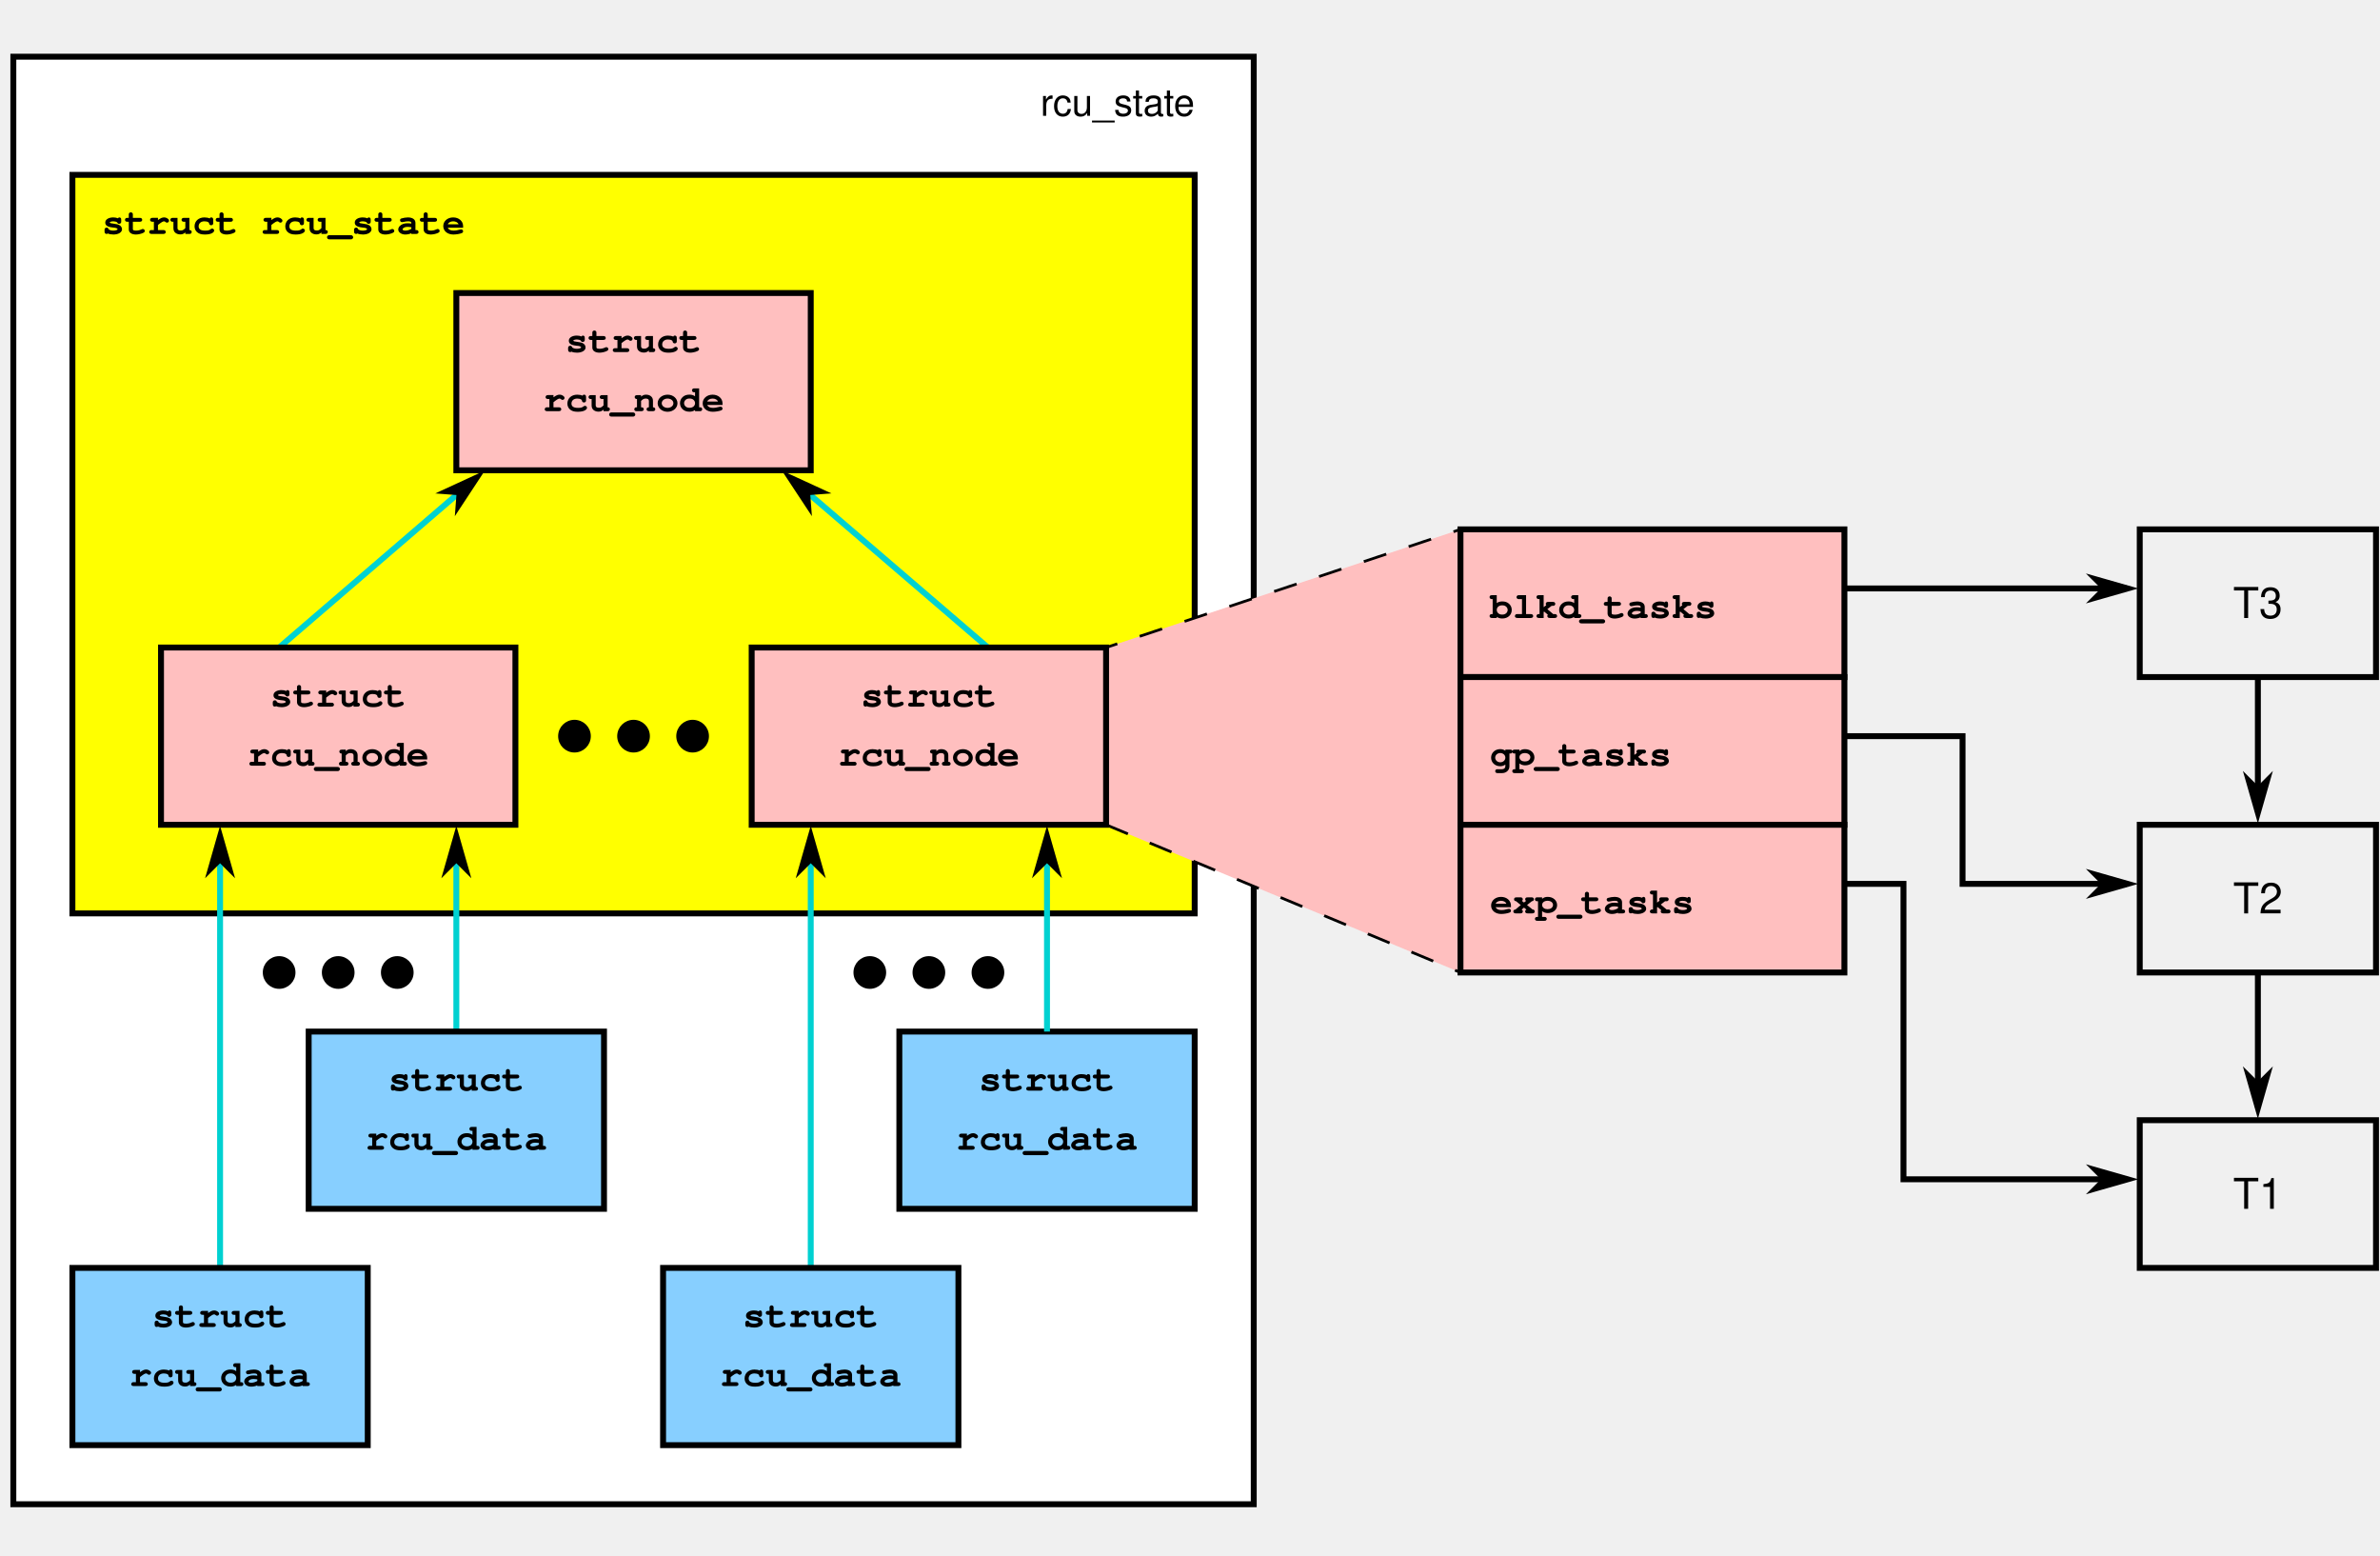
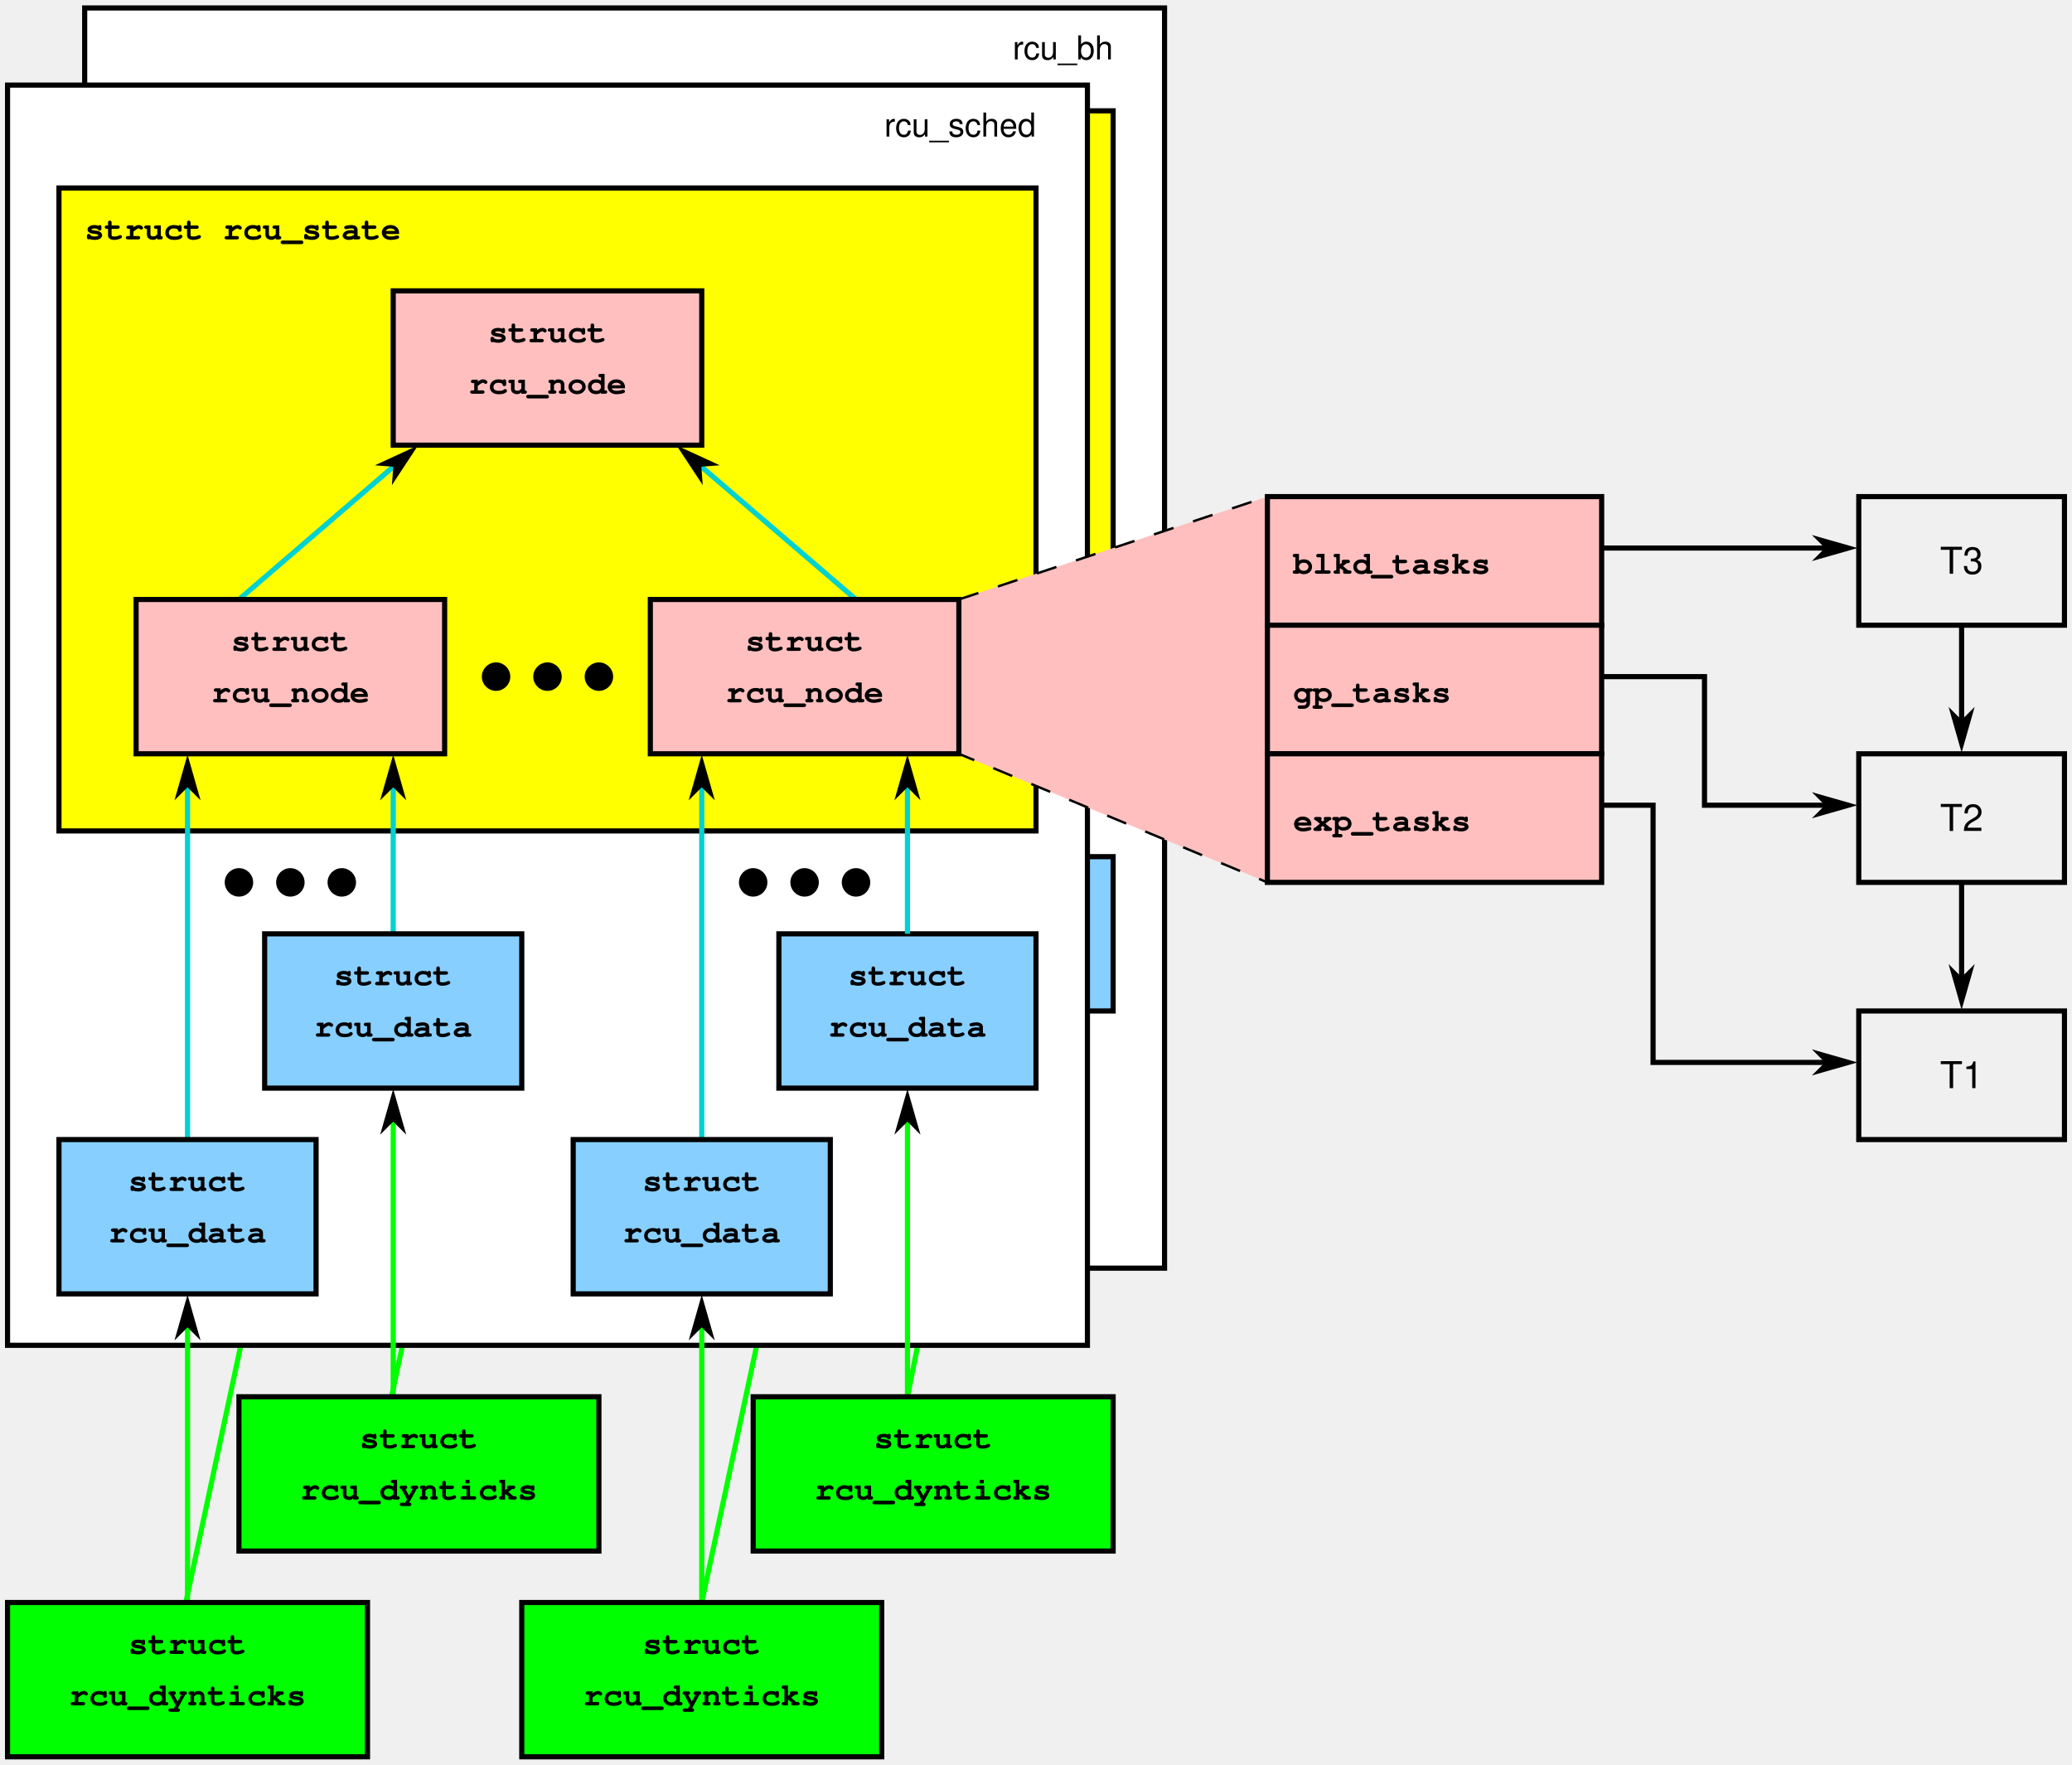
- <svg xmlns="http://www.w3.org/2000/svg" width="10.1in" height="6.6in" viewBox="-44 -44 12088 7895.441" id="svg2" version="1.1">
+ <svg xmlns="http://www.w3.org/2000/svg" width="10.1in" height="8.6in" viewBox="-44 -44 12088 10288" id="svg2" version="1.1">
  <defs id="defs210">
-     <marker orient="auto" refY="0" refX="0" id="Arrow1Mend" style="overflow:visible">
-       <path id="path3970" d="M 0,0 5,-5 -12.5,0 5,5 Z" style="fill-rule:evenodd;stroke:#000000;stroke-width:1pt" transform="matrix(-0.4,0,0,-0.4,-4,0)" />
+     <marker orient="auto" refY="0.0" refX="0.0" id="Arrow1Mend" style="overflow:visible;">
+       <path id="path3970" d="M 0.0,0.0 L 5.0,-5.0 L -12.5,0.0 L 5.0,5.0 L 0.0,0.0 z " style="fill-rule:evenodd;stroke:#000000;stroke-width:1.0pt;" transform="scale(0.4) rotate(180) translate(10,0)" />
    </marker>
  </defs>
-   <g style="fill:none;stroke-width:0.025in" id="g4" transform="translate(0,-2393.664)">
-     <polyline points="5714 6068 5704 5822 5598 6044 " style="stroke:#00ff00;stroke-width:14;stroke-miterlimit:8" id="polyline14" transform="translate(23.75786,2185.723)" />
-     <polyline points="4514 7418 4506 7172 4396 7394 " style="stroke:#00ff00;stroke-width:14;stroke-miterlimit:8" id="polyline18" transform="translate(23.75786,2185.723)" />
-     <polyline points="1504 7418 1496 7172 1386 7394 " style="stroke:#00ff00;stroke-width:14;stroke-miterlimit:8" id="polyline22" transform="translate(23.75786,2185.723)" />
-     <polyline points="2704 6218 2696 5972 2586 6194 " style="stroke:#00ff00;stroke-width:14;stroke-miterlimit:8" id="polyline26" transform="translate(23.75786,2185.723)" />
-     <rect x="23.758" y="2635.723" width="6300" height="7350" rx="0" style="fill:#ffffff;stroke:#000000;stroke-width:30;stroke-linecap:butt;stroke-linejoin:miter" id="rect28" />
-     <rect x="323.758" y="3235.723" width="5700" height="3750" rx="0" style="fill:#ffff00;stroke:#000000;stroke-width:30;stroke-linecap:butt;stroke-linejoin:miter" id="rect30" />
-     <polyline points="1350,3450 2350,2590 " style="stroke:#00d1d1;stroke-width:30.001;stroke-linecap:butt;stroke-linejoin:miter;stroke-miterlimit:4;stroke-dasharray:none;marker-end:url(#Arrow1Mend)" id="polyline32" transform="translate(23.75786,2185.723)" />
-     <polyline points="4950,3450 3948,2590 " style="stroke:#00d1d1;stroke-width:30.001;stroke-linecap:butt;stroke-linejoin:miter;stroke-miterlimit:4;stroke-dasharray:none;marker-end:url(#Arrow1Mend)" id="polyline36" transform="translate(23.75786,2185.723)" />
-     <polyline points="4050,6600 4050,4414 " style="stroke:#00d1d1;stroke-width:30.001;stroke-linecap:butt;stroke-linejoin:miter;stroke-miterlimit:4;stroke-dasharray:none;marker-end:url(#Arrow1Mend)" id="polyline40" transform="translate(23.75786,2185.723)" />
-     <polyline points="1050,6600 1050,4414 " style="stroke:#00d1d1;stroke-width:30.001;stroke-linecap:butt;stroke-linejoin:miter;stroke-miterlimit:4;stroke-dasharray:none;marker-end:url(#Arrow1Mend)" id="polyline44" transform="translate(23.75786,2185.723)" />
-     <polyline points="2250,5400 2250,4414 " style="stroke:#00d1d1;stroke-width:30.001;stroke-linecap:butt;stroke-linejoin:miter;stroke-miterlimit:4;stroke-dasharray:none;marker-end:url(#Arrow1Mend)" id="polyline48" transform="translate(23.75786,2185.723)" />
-     <circle cx="2873.758" cy="6085.724" r="76" style="fill:#000000;stroke:#000000;stroke-width:14" id="circle68" />
-     <circle cx="3173.758" cy="6085.724" r="76" style="fill:#000000;stroke:#000000;stroke-width:14" id="circle70" />
-     <circle cx="3473.758" cy="6085.724" r="76" style="fill:#000000;stroke:#000000;stroke-width:14" id="circle72" />
-     <circle cx="1373.758" cy="7285.724" r="76" style="fill:#000000;stroke:#000000;stroke-width:14" id="circle74" />
-     <circle cx="1673.758" cy="7285.724" r="76" style="fill:#000000;stroke:#000000;stroke-width:14" id="circle76" />
-     <circle cx="1973.758" cy="7285.724" r="76" style="fill:#000000;stroke:#000000;stroke-width:14" id="circle78" />
-     <circle cx="4373.758" cy="7285.724" r="76" style="fill:#000000;stroke:#000000;stroke-width:14" id="circle80" />
-     <circle cx="4673.758" cy="7285.724" r="76" style="fill:#000000;stroke:#000000;stroke-width:14" id="circle82" />
-     <circle cx="4973.758" cy="7285.724" r="76" style="fill:#000000;stroke:#000000;stroke-width:14" id="circle84" />
-     <rect x="773.758" y="5635.724" width="1800" height="900" rx="0" style="fill:#ffbfbf;stroke:#000000;stroke-width:30;stroke-linecap:butt;stroke-linejoin:miter" id="rect86" />
-     <rect x="323.758" y="8785.723" width="1500" height="900" rx="0" style="fill:#87cfff;stroke:#000000;stroke-width:30;stroke-linecap:butt;stroke-linejoin:miter" id="rect88" />
-     <rect x="4523.758" y="7585.724" width="1500" height="900" rx="0" style="fill:#87cfff;stroke:#000000;stroke-width:30;stroke-linecap:butt;stroke-linejoin:miter" id="rect90" />
-     <rect x="3323.758" y="8785.723" width="1500" height="900" rx="0" style="fill:#87cfff;stroke:#000000;stroke-width:30;stroke-linecap:butt;stroke-linejoin:miter" id="rect92" />
-     <rect x="2273.758" y="3835.723" width="1800" height="900" rx="0" style="fill:#ffbfbf;stroke:#000000;stroke-width:30;stroke-linecap:butt;stroke-linejoin:miter" id="rect94" />
-     <rect x="1523.758" y="7585.724" width="1500" height="900" rx="0" style="fill:#87cfff;stroke:#000000;stroke-width:30;stroke-linecap:butt;stroke-linejoin:miter" id="rect104" />
-     <polygon points="7350,2850 7350,5100 5550,4350 5550,3450 " style="fill:#ffbfbf;stroke:#000000;stroke-width:14;stroke-linecap:butt;stroke-linejoin:miter;stroke-dasharray:120, 120" id="polygon106" transform="translate(23.75786,2185.723)" />
-     <polyline points="9300,3150 10734,3150 " style="stroke:#000000;stroke-width:30.001;stroke-linecap:butt;stroke-linejoin:miter;stroke-miterlimit:4;stroke-dasharray:none;marker-end:url(#Arrow1Mend)" id="polyline108" transform="translate(23.75786,2185.723)" />
-     <rect x="10823.758" y="5035.724" width="1200" height="750" rx="0" style="stroke:#000000;stroke-width:30;stroke-linecap:butt;stroke-linejoin:miter" id="rect112" />
-     <polyline points="11400,3600 11400,4284 " style="stroke:#000000;stroke-width:30.001;stroke-linecap:butt;stroke-linejoin:miter;stroke-miterlimit:4;stroke-dasharray:none;marker-end:url(#Arrow1Mend)" id="polyline114" transform="translate(23.75786,2185.723)" />
-     <rect x="10823.758" y="6535.724" width="1200" height="750" rx="0" style="stroke:#000000;stroke-width:30;stroke-linecap:butt;stroke-linejoin:miter" id="rect118" />
-     <polyline points="11400,5100 11400,5784 " style="stroke:#000000;stroke-width:30.001;stroke-linecap:butt;stroke-linejoin:miter;stroke-miterlimit:4;stroke-dasharray:none;marker-end:url(#Arrow1Mend)" id="polyline120" transform="translate(23.75786,2185.723)" />
-     <rect x="10823.758" y="8035.724" width="1200" height="750" rx="0" style="stroke:#000000;stroke-width:30;stroke-linecap:butt;stroke-linejoin:miter" id="rect124" />
-     <polyline points="9300,3900 9900,3900 9900,4650 10734,4650 " style="stroke:#000000;stroke-width:30.001;stroke-linecap:butt;stroke-linejoin:miter;stroke-miterlimit:4;stroke-dasharray:none;marker-end:url(#Arrow1Mend)" id="polyline126" transform="translate(23.75786,2185.723)" />
-     <polyline points="9300,4650 9600,4650 9600,6150 10734,6150 " style="stroke:#000000;stroke-width:30.001;stroke-linecap:butt;stroke-linejoin:miter;stroke-miterlimit:4;stroke-dasharray:none;marker-end:url(#Arrow1Mend)" id="polyline130" transform="translate(23.75786,2185.723)" />
-     <text xml:space="preserve" x="3173.758" y="4135.723" font-style="normal" font-weight="bold" font-size="192" id="text136" style="font-style:normal;font-weight:bold;font-size:192px;font-family:Courier;text-anchor:middle;fill:#000000">struct</text>
-     <text xml:space="preserve" x="3173.758" y="4435.724" font-style="normal" font-weight="bold" font-size="192" id="text138" style="font-style:normal;font-weight:bold;font-size:192px;font-family:Courier;text-anchor:middle;fill:#000000">rcu_node</text>
-     <text xml:space="preserve" x="1673.758" y="5935.724" font-style="normal" font-weight="bold" font-size="192" id="text140" style="font-style:normal;font-weight:bold;font-size:192px;font-family:Courier;text-anchor:middle;fill:#000000">struct</text>
-     <text xml:space="preserve" x="1673.758" y="6235.724" font-style="normal" font-weight="bold" font-size="192" id="text142" style="font-style:normal;font-weight:bold;font-size:192px;font-family:Courier;text-anchor:middle;fill:#000000">rcu_node</text>
-     <text xml:space="preserve" x="2273.758" y="7885.724" font-style="normal" font-weight="bold" font-size="192" id="text144" style="font-style:normal;font-weight:bold;font-size:192px;font-family:Courier;text-anchor:middle;fill:#000000">struct</text>
-     <text xml:space="preserve" x="2273.758" y="8185.724" font-style="normal" font-weight="bold" font-size="192" id="text146" style="font-style:normal;font-weight:bold;font-size:192px;font-family:Courier;text-anchor:middle;fill:#000000">rcu_data</text>
-     <text xml:space="preserve" x="1073.758" y="9085.723" font-style="normal" font-weight="bold" font-size="192" id="text148" style="font-style:normal;font-weight:bold;font-size:192px;font-family:Courier;text-anchor:middle;fill:#000000">struct</text>
-     <text xml:space="preserve" x="1073.758" y="9385.723" font-style="normal" font-weight="bold" font-size="192" id="text150" style="font-style:normal;font-weight:bold;font-size:192px;font-family:Courier;text-anchor:middle;fill:#000000">rcu_data</text>
-     <text xml:space="preserve" x="5273.758" y="7885.724" font-style="normal" font-weight="bold" font-size="192" id="text152" style="font-style:normal;font-weight:bold;font-size:192px;font-family:Courier;text-anchor:middle;fill:#000000">struct</text>
-     <text xml:space="preserve" x="5273.758" y="8185.724" font-style="normal" font-weight="bold" font-size="192" id="text154" style="font-style:normal;font-weight:bold;font-size:192px;font-family:Courier;text-anchor:middle;fill:#000000">rcu_data</text>
-     <text xml:space="preserve" x="4073.758" y="9085.723" font-style="normal" font-weight="bold" font-size="192" id="text156" style="font-style:normal;font-weight:bold;font-size:192px;font-family:Courier;text-anchor:middle;fill:#000000">struct</text>
-     <text xml:space="preserve" x="4073.758" y="9385.723" font-style="normal" font-weight="bold" font-size="192" id="text158" style="font-style:normal;font-weight:bold;font-size:192px;font-family:Courier;text-anchor:middle;fill:#000000">rcu_data</text>
-     <text xml:space="preserve" x="473.758" y="3535.723" font-style="normal" font-weight="bold" font-size="192" id="text160" style="font-style:normal;font-weight:bold;font-size:192px;font-family:Courier;text-anchor:start;fill:#000000">struct rcu_state</text>
-     <text xml:space="preserve" x="6023.758" y="2935.723" font-style="normal" font-weight="normal" font-size="192" id="text178" style="font-style:normal;font-weight:normal;font-size:192px;font-family:Helvetica;text-anchor:end;fill:#000000">rcu_state</text>
-     <text xml:space="preserve" x="11423.758" y="5485.724" font-style="normal" font-weight="normal" font-size="216" id="text180" style="font-style:normal;font-weight:normal;font-size:216px;font-family:Helvetica;text-anchor:middle;fill:#000000">T3</text>
-     <text xml:space="preserve" x="11423.758" y="6985.724" font-style="normal" font-weight="normal" font-size="216" id="text182" style="font-style:normal;font-weight:normal;font-size:216px;font-family:Helvetica;text-anchor:middle;fill:#000000">T2</text>
-     <text xml:space="preserve" x="11423.758" y="8485.723" font-style="normal" font-weight="normal" font-size="216" id="text184" style="font-style:normal;font-weight:normal;font-size:216px;font-family:Helvetica;text-anchor:middle;fill:#000000">T1</text>
-     <polyline points="5250,5400 5250,4414 " style="stroke:#00d1d1;stroke-width:30.001;stroke-linecap:butt;stroke-linejoin:miter;stroke-miterlimit:4;stroke-dasharray:none;marker-end:url(#Arrow1Mend)" id="polyline186" transform="translate(23.75786,2185.723)" />
-     <rect x="3773.758" y="5635.724" width="1800" height="900" rx="0" style="fill:#ffbfbf;stroke:#000000;stroke-width:30;stroke-linecap:butt;stroke-linejoin:miter" id="rect190" />
-     <rect x="7373.758" y="5035.724" width="1950" height="750" rx="0" style="fill:#ffbfbf;stroke:#000000;stroke-width:30;stroke-linecap:butt;stroke-linejoin:miter" id="rect192" />
-     <rect x="7373.758" y="5785.724" width="1950" height="750" rx="0" style="fill:#ffbfbf;stroke:#000000;stroke-width:30;stroke-linecap:butt;stroke-linejoin:miter" id="rect194" />
-     <rect x="7373.758" y="6535.724" width="1950" height="750" rx="0" style="fill:#ffbfbf;stroke:#000000;stroke-width:30;stroke-linecap:butt;stroke-linejoin:miter" id="rect196" />
-     <text xml:space="preserve" x="4673.758" y="6235.724" font-style="normal" font-weight="bold" font-size="192" id="text198" style="font-style:normal;font-weight:bold;font-size:192px;font-family:Courier;text-anchor:middle;fill:#000000">rcu_node</text>
-     <text xml:space="preserve" x="4673.758" y="5935.724" font-style="normal" font-weight="bold" font-size="192" id="text200" style="font-style:normal;font-weight:bold;font-size:192px;font-family:Courier;text-anchor:middle;fill:#000000">struct</text>
-     <text xml:space="preserve" x="7523.758" y="5485.724" font-style="normal" font-weight="bold" font-size="192" id="text202" style="font-style:normal;font-weight:bold;font-size:192px;font-family:Courier;text-anchor:start;fill:#000000">blkd_tasks</text>
-     <text xml:space="preserve" x="7523.758" y="6235.724" font-style="normal" font-weight="bold" font-size="192" id="text204" style="font-style:normal;font-weight:bold;font-size:192px;font-family:Courier;text-anchor:start;fill:#000000">gp_tasks</text>
-     <text xml:space="preserve" x="7523.758" y="6985.724" font-style="normal" font-weight="bold" font-size="192" id="text206" style="font-style:normal;font-weight:bold;font-size:192px;font-family:Courier;text-anchor:start;fill:#000000">exp_tasks</text>
+   <g style="stroke-width:.025in; fill:none" id="g4">
+     <rect x="450" y="0" width="6300" height="7350" rx="0" style="stroke:#000000;stroke-width:30; stroke-linejoin:miter; stroke-linecap:butt; fill:#ffffff; " id="rect6" />
+     <rect x="4950" y="4950" width="1500" height="900" rx="0" style="stroke:#000000;stroke-width:30; stroke-linejoin:miter; stroke-linecap:butt; fill:#87cfff; " id="rect8" />
+     <rect x="750" y="600" width="5700" height="3750" rx="0" style="stroke:#000000;stroke-width:30; stroke-linejoin:miter; stroke-linecap:butt; fill:#ffff00; " id="rect10" />
+     <polyline points="5250,8100 5688,5912 " style="stroke:#00ff00;stroke-width:30; stroke-linejoin:miter; stroke-linecap:butt; " id="polyline12" />
+     <polyline points="5714 6068 5704 5822 5598 6044 " style="stroke:#00ff00;stroke-width:14;stroke-miterlimit:8; " id="polyline14" />
+     <polyline points="4050,9300 4486,7262 " style="stroke:#00ff00;stroke-width:30; stroke-linejoin:miter; stroke-linecap:butt; " id="polyline16" />
+     <polyline points="4514 7418 4506 7172 4396 7394 " style="stroke:#00ff00;stroke-width:14;stroke-miterlimit:8; " id="polyline18" />
+     <polyline points="1040,9300 1476,7262 " style="stroke:#00ff00;stroke-width:30; stroke-linejoin:miter; stroke-linecap:butt; " id="polyline20" />
+     <polyline points="1504 7418 1496 7172 1386 7394 " style="stroke:#00ff00;stroke-width:14;stroke-miterlimit:8; " id="polyline22" />
+     <polyline points="2240,8100 2676,6062 " style="stroke:#00ff00;stroke-width:30; stroke-linejoin:miter; stroke-linecap:butt; " id="polyline24" />
+     <polyline points="2704 6218 2696 5972 2586 6194 " style="stroke:#00ff00;stroke-width:14;stroke-miterlimit:8; " id="polyline26" />
+     <rect x="0" y="450" width="6300" height="7350" rx="0" style="stroke:#000000;stroke-width:30; stroke-linejoin:miter; stroke-linecap:butt; fill:#ffffff; " id="rect28" />
+     <rect x="300" y="1050" width="5700" height="3750" rx="0" style="stroke:#000000;stroke-width:30; stroke-linejoin:miter; stroke-linecap:butt; fill:#ffff00; " id="rect30" />
+     <polyline points="1350,3450 2350,2590 " style="stroke:#00d1d1;stroke-width:30.001;stroke-linejoin:miter;stroke-linecap:butt;stroke-miterlimit:4;stroke-dasharray:none;marker-end:url(#Arrow1Mend)" id="polyline32" />
+     <polyline points="4950,3450 3948,2590 " style="stroke:#00d1d1;stroke-width:30.001;stroke-linejoin:miter;stroke-linecap:butt;stroke-miterlimit:4;stroke-dasharray:none;marker-end:url(#Arrow1Mend)" id="polyline36" />
+     <polyline points="4050,6600 4050,4414 " style="stroke:#00d1d1;stroke-width:30.001;stroke-linejoin:miter;stroke-linecap:butt;stroke-miterlimit:4;stroke-dasharray:none;marker-end:url(#Arrow1Mend)" id="polyline40" />
+     <polyline points="1050,6600 1050,4414 " style="stroke:#00d1d1;stroke-width:30.001;stroke-linejoin:miter;stroke-linecap:butt;stroke-miterlimit:4;stroke-dasharray:none;marker-end:url(#Arrow1Mend)" id="polyline44" />
+     <polyline points="2250,5400 2250,4414 " style="stroke:#00d1d1;stroke-width:30.001;stroke-linejoin:miter;stroke-linecap:butt;stroke-miterlimit:4;stroke-dasharray:none;marker-end:url(#Arrow1Mend)" id="polyline48" />
+     <polyline points="2250,8100 2250,6364 " style="stroke:#00ff00;stroke-width:30.001;stroke-linejoin:miter;stroke-linecap:butt;stroke-miterlimit:4;stroke-dasharray:none;marker-end:url(#Arrow1Mend)" id="polyline52" />
+     <polyline points="1050,9300 1050,7564 " style="stroke:#00ff00;stroke-width:30.001;stroke-linejoin:miter;stroke-linecap:butt;stroke-miterlimit:4;stroke-dasharray:none;marker-end:url(#Arrow1Mend)" id="polyline56" />
+     <polyline points="4050,9300 4050,7564 " style="stroke:#00ff00;stroke-width:30.001;stroke-linejoin:miter;stroke-linecap:butt;stroke-miterlimit:4;stroke-dasharray:none;marker-end:url(#Arrow1Mend)" id="polyline60" />
+     <polyline points="5250,8100 5250,6364 " style="stroke:#00ff00;stroke-width:30.001;stroke-linejoin:miter;stroke-linecap:butt;stroke-miterlimit:4;stroke-dasharray:none;marker-end:url(#Arrow1Mend)" id="polyline64" />
+     <circle cx="2850" cy="3900" r="76" style="fill:#000000;stroke:#000000;stroke-width:14;" id="circle68" />
+     <circle cx="3150" cy="3900" r="76" style="fill:#000000;stroke:#000000;stroke-width:14;" id="circle70" />
+     <circle cx="3450" cy="3900" r="76" style="fill:#000000;stroke:#000000;stroke-width:14;" id="circle72" />
+     <circle cx="1350" cy="5100" r="76" style="fill:#000000;stroke:#000000;stroke-width:14;" id="circle74" />
+     <circle cx="1650" cy="5100" r="76" style="fill:#000000;stroke:#000000;stroke-width:14;" id="circle76" />
+     <circle cx="1950" cy="5100" r="76" style="fill:#000000;stroke:#000000;stroke-width:14;" id="circle78" />
+     <circle cx="4350" cy="5100" r="76" style="fill:#000000;stroke:#000000;stroke-width:14;" id="circle80" />
+     <circle cx="4650" cy="5100" r="76" style="fill:#000000;stroke:#000000;stroke-width:14;" id="circle82" />
+     <circle cx="4950" cy="5100" r="76" style="fill:#000000;stroke:#000000;stroke-width:14;" id="circle84" />
+     <rect x="750" y="3450" width="1800" height="900" rx="0" style="stroke:#000000;stroke-width:30; stroke-linejoin:miter; stroke-linecap:butt; fill:#ffbfbf; " id="rect86" />
+     <rect x="300" y="6600" width="1500" height="900" rx="0" style="stroke:#000000;stroke-width:30; stroke-linejoin:miter; stroke-linecap:butt; fill:#87cfff; " id="rect88" />
+     <rect x="4500" y="5400" width="1500" height="900" rx="0" style="stroke:#000000;stroke-width:30; stroke-linejoin:miter; stroke-linecap:butt; fill:#87cfff; " id="rect90" />
+     <rect x="3300" y="6600" width="1500" height="900" rx="0" style="stroke:#000000;stroke-width:30; stroke-linejoin:miter; stroke-linecap:butt; fill:#87cfff; " id="rect92" />
+     <rect x="2250" y="1650" width="1800" height="900" rx="0" style="stroke:#000000;stroke-width:30; stroke-linejoin:miter; stroke-linecap:butt; fill:#ffbfbf; " id="rect94" />
+     <rect x="0" y="9300" width="2100" height="900" rx="0" style="stroke:#000000;stroke-width:30; stroke-linejoin:miter; stroke-linecap:butt; fill:#00ff00; " id="rect96" />
+     <rect x="1350" y="8100" width="2100" height="900" rx="0" style="stroke:#000000;stroke-width:30; stroke-linejoin:miter; stroke-linecap:butt; fill:#00ff00; " id="rect98" />
+     <rect x="3000" y="9300" width="2100" height="900" rx="0" style="stroke:#000000;stroke-width:30; stroke-linejoin:miter; stroke-linecap:butt; fill:#00ff00; " id="rect100" />
+     <rect x="4350" y="8100" width="2100" height="900" rx="0" style="stroke:#000000;stroke-width:30; stroke-linejoin:miter; stroke-linecap:butt; fill:#00ff00; " id="rect102" />
+     <rect x="1500" y="5400" width="1500" height="900" rx="0" style="stroke:#000000;stroke-width:30; stroke-linejoin:miter; stroke-linecap:butt; fill:#87cfff; " id="rect104" />
+     <polygon points="5550,3450 7350,2850 7350,5100 5550,4350 5550,3450 " style="stroke:#000000;stroke-width:14; stroke-linejoin:miter; stroke-linecap:butt; stroke-dasharray:120 120;fill:#ffbfbf; " id="polygon106" />
+     <polyline points="9300,3150 10734,3150 " style="stroke:#000000;stroke-width:30.001;stroke-linejoin:miter;stroke-linecap:butt;stroke-miterlimit:4;stroke-dasharray:none;marker-end:url(#Arrow1Mend)" id="polyline108" />
+     <rect x="10800" y="2850" width="1200" height="750" rx="0" style="stroke:#000000;stroke-width:30; stroke-linejoin:miter; stroke-linecap:butt; " id="rect112" />
+     <polyline points="11400,3600 11400,4284 " style="stroke:#000000;stroke-width:30.001;stroke-linejoin:miter;stroke-linecap:butt;stroke-miterlimit:4;stroke-dasharray:none;marker-end:url(#Arrow1Mend)" id="polyline114" />
+     <rect x="10800" y="4350" width="1200" height="750" rx="0" style="stroke:#000000;stroke-width:30; stroke-linejoin:miter; stroke-linecap:butt; " id="rect118" />
+     <polyline points="11400,5100 11400,5784 " style="stroke:#000000;stroke-width:30.001;stroke-linejoin:miter;stroke-linecap:butt;stroke-miterlimit:4;stroke-dasharray:none;marker-end:url(#Arrow1Mend)" id="polyline120" />
+     <rect x="10800" y="5850" width="1200" height="750" rx="0" style="stroke:#000000;stroke-width:30; stroke-linejoin:miter; stroke-linecap:butt; " id="rect124" />
+     <polyline points="9300,3900 9900,3900 9900,4650 10734,4650 " style="stroke:#000000;stroke-width:30.001;stroke-linejoin:miter;stroke-linecap:butt;stroke-miterlimit:4;stroke-dasharray:none;marker-end:url(#Arrow1Mend)" id="polyline126" />
+     <polyline points="9300,4650 9600,4650 9600,6150 10734,6150 " style="stroke:#000000;stroke-width:30.001;stroke-linejoin:miter;stroke-linecap:butt;stroke-miterlimit:4;stroke-dasharray:none;marker-end:url(#Arrow1Mend)" id="polyline130" />
+     <text xml:space="preserve" x="6450" y="300" fill="#000000" font-family="Helvetica" font-style="normal" font-weight="normal" font-size="192" text-anchor="end" id="text134">rcu_bh</text>
+     <text xml:space="preserve" x="3150" y="1950" fill="#000000" font-family="Courier" font-style="normal" font-weight="bold" font-size="192" text-anchor="middle" id="text136">struct</text>
+     <text xml:space="preserve" x="3150" y="2250" fill="#000000" font-family="Courier" font-style="normal" font-weight="bold" font-size="192" text-anchor="middle" id="text138">rcu_node</text>
+     <text xml:space="preserve" x="1650" y="3750" fill="#000000" font-family="Courier" font-style="normal" font-weight="bold" font-size="192" text-anchor="middle" id="text140">struct</text>
+     <text xml:space="preserve" x="1650" y="4050" fill="#000000" font-family="Courier" font-style="normal" font-weight="bold" font-size="192" text-anchor="middle" id="text142">rcu_node</text>
+     <text xml:space="preserve" x="2250" y="5700" fill="#000000" font-family="Courier" font-style="normal" font-weight="bold" font-size="192" text-anchor="middle" id="text144">struct</text>
+     <text xml:space="preserve" x="2250" y="6000" fill="#000000" font-family="Courier" font-style="normal" font-weight="bold" font-size="192" text-anchor="middle" id="text146">rcu_data</text>
+     <text xml:space="preserve" x="1050" y="6900" fill="#000000" font-family="Courier" font-style="normal" font-weight="bold" font-size="192" text-anchor="middle" id="text148">struct</text>
+     <text xml:space="preserve" x="1050" y="7200" fill="#000000" font-family="Courier" font-style="normal" font-weight="bold" font-size="192" text-anchor="middle" id="text150">rcu_data</text>
+     <text xml:space="preserve" x="5250" y="5700" fill="#000000" font-family="Courier" font-style="normal" font-weight="bold" font-size="192" text-anchor="middle" id="text152">struct</text>
+     <text xml:space="preserve" x="5250" y="6000" fill="#000000" font-family="Courier" font-style="normal" font-weight="bold" font-size="192" text-anchor="middle" id="text154">rcu_data</text>
+     <text xml:space="preserve" x="4050" y="6900" fill="#000000" font-family="Courier" font-style="normal" font-weight="bold" font-size="192" text-anchor="middle" id="text156">struct</text>
+     <text xml:space="preserve" x="4050" y="7200" fill="#000000" font-family="Courier" font-style="normal" font-weight="bold" font-size="192" text-anchor="middle" id="text158">rcu_data</text>
+     <text xml:space="preserve" x="450" y="1350" fill="#000000" font-family="Courier" font-style="normal" font-weight="bold" font-size="192" text-anchor="start" id="text160">struct rcu_state</text>
+     <text xml:space="preserve" x="1050" y="9600" fill="#000000" font-family="Courier" font-style="normal" font-weight="bold" font-size="192" text-anchor="middle" id="text162">struct</text>
+     <text xml:space="preserve" x="1050" y="9900" fill="#000000" font-family="Courier" font-style="normal" font-weight="bold" font-size="192" text-anchor="middle" id="text164">rcu_dynticks</text>
+     <text xml:space="preserve" x="4050" y="9600" fill="#000000" font-family="Courier" font-style="normal" font-weight="bold" font-size="192" text-anchor="middle" id="text166">struct</text>
+     <text xml:space="preserve" x="4050" y="9900" fill="#000000" font-family="Courier" font-style="normal" font-weight="bold" font-size="192" text-anchor="middle" id="text168">rcu_dynticks</text>
+     <text xml:space="preserve" x="2400" y="8400" fill="#000000" font-family="Courier" font-style="normal" font-weight="bold" font-size="192" text-anchor="middle" id="text170">struct</text>
+     <text xml:space="preserve" x="2400" y="8700" fill="#000000" font-family="Courier" font-style="normal" font-weight="bold" font-size="192" text-anchor="middle" id="text172">rcu_dynticks</text>
+     <text xml:space="preserve" x="5400" y="8400" fill="#000000" font-family="Courier" font-style="normal" font-weight="bold" font-size="192" text-anchor="middle" id="text174">struct</text>
+     <text xml:space="preserve" x="5400" y="8700" fill="#000000" font-family="Courier" font-style="normal" font-weight="bold" font-size="192" text-anchor="middle" id="text176">rcu_dynticks</text>
+     <text xml:space="preserve" x="6000" y="750" fill="#000000" font-family="Helvetica" font-style="normal" font-weight="normal" font-size="192" text-anchor="end" id="text178">rcu_sched</text>
+     <text xml:space="preserve" x="11400" y="3300" fill="#000000" font-family="Helvetica" font-style="normal" font-weight="normal" font-size="216" text-anchor="middle" id="text180">T3</text>
+     <text xml:space="preserve" x="11400" y="4800" fill="#000000" font-family="Helvetica" font-style="normal" font-weight="normal" font-size="216" text-anchor="middle" id="text182">T2</text>
+     <text xml:space="preserve" x="11400" y="6300" fill="#000000" font-family="Helvetica" font-style="normal" font-weight="normal" font-size="216" text-anchor="middle" id="text184">T1</text>
+     <polyline points="5250,5400 5250,4414 " style="stroke:#00d1d1;stroke-width:30.001;stroke-linejoin:miter;stroke-linecap:butt;stroke-miterlimit:4;stroke-dasharray:none;marker-end:url(#Arrow1Mend)" id="polyline186" />
+     <rect x="3750" y="3450" width="1800" height="900" rx="0" style="stroke:#000000;stroke-width:30; stroke-linejoin:miter; stroke-linecap:butt; fill:#ffbfbf; " id="rect190" />
+     <rect x="7350" y="2850" width="1950" height="750" rx="0" style="stroke:#000000;stroke-width:30; stroke-linejoin:miter; stroke-linecap:butt; fill:#ffbfbf; " id="rect192" />
+     <rect x="7350" y="3600" width="1950" height="750" rx="0" style="stroke:#000000;stroke-width:30; stroke-linejoin:miter; stroke-linecap:butt; fill:#ffbfbf; " id="rect194" />
+     <rect x="7350" y="4350" width="1950" height="750" rx="0" style="stroke:#000000;stroke-width:30; stroke-linejoin:miter; stroke-linecap:butt; fill:#ffbfbf; " id="rect196" />
+     <text xml:space="preserve" x="4650" y="4050" fill="#000000" font-family="Courier" font-style="normal" font-weight="bold" font-size="192" text-anchor="middle" id="text198">rcu_node</text>
+     <text xml:space="preserve" x="4650" y="3750" fill="#000000" font-family="Courier" font-style="normal" font-weight="bold" font-size="192" text-anchor="middle" id="text200">struct</text>
+     <text xml:space="preserve" x="7500" y="3300" fill="#000000" font-family="Courier" font-style="normal" font-weight="bold" font-size="192" text-anchor="start" id="text202">blkd_tasks</text>
+     <text xml:space="preserve" x="7500" y="4050" fill="#000000" font-family="Courier" font-style="normal" font-weight="bold" font-size="192" text-anchor="start" id="text204">gp_tasks</text>
+     <text xml:space="preserve" x="7500" y="4800" fill="#000000" font-family="Courier" font-style="normal" font-weight="bold" font-size="192" text-anchor="start" id="text206">exp_tasks</text>
  </g>
</svg>
